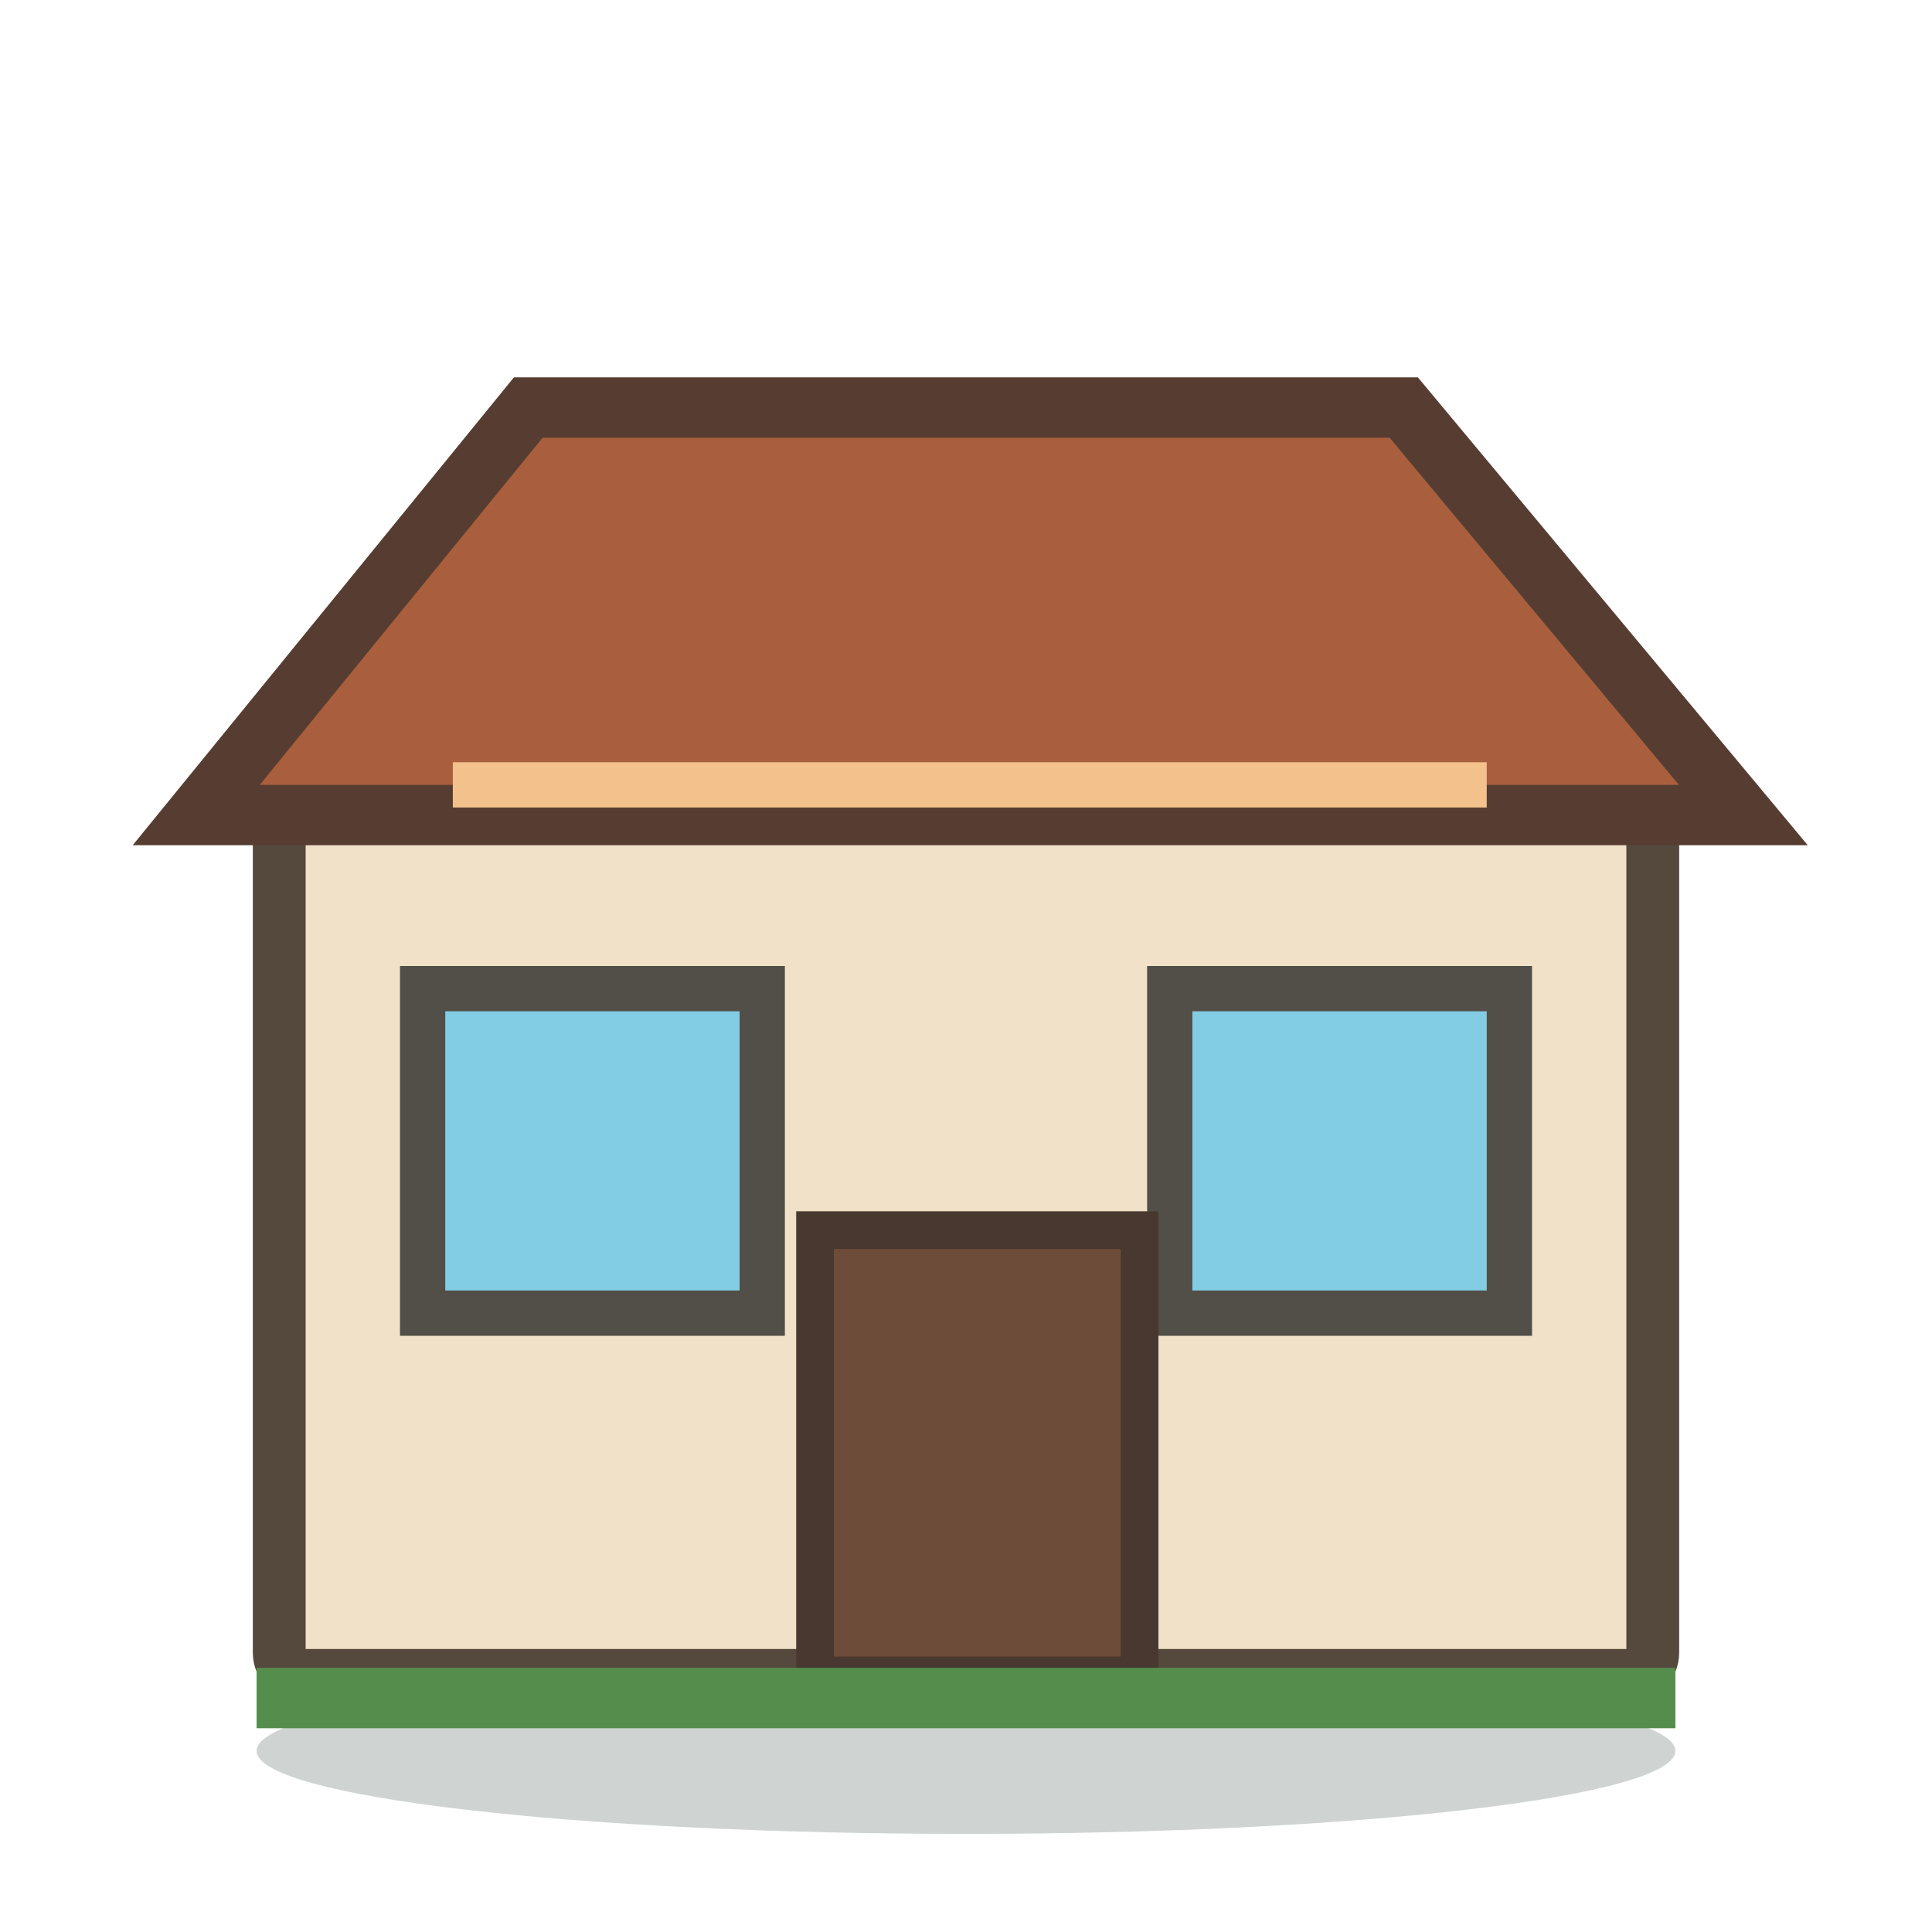
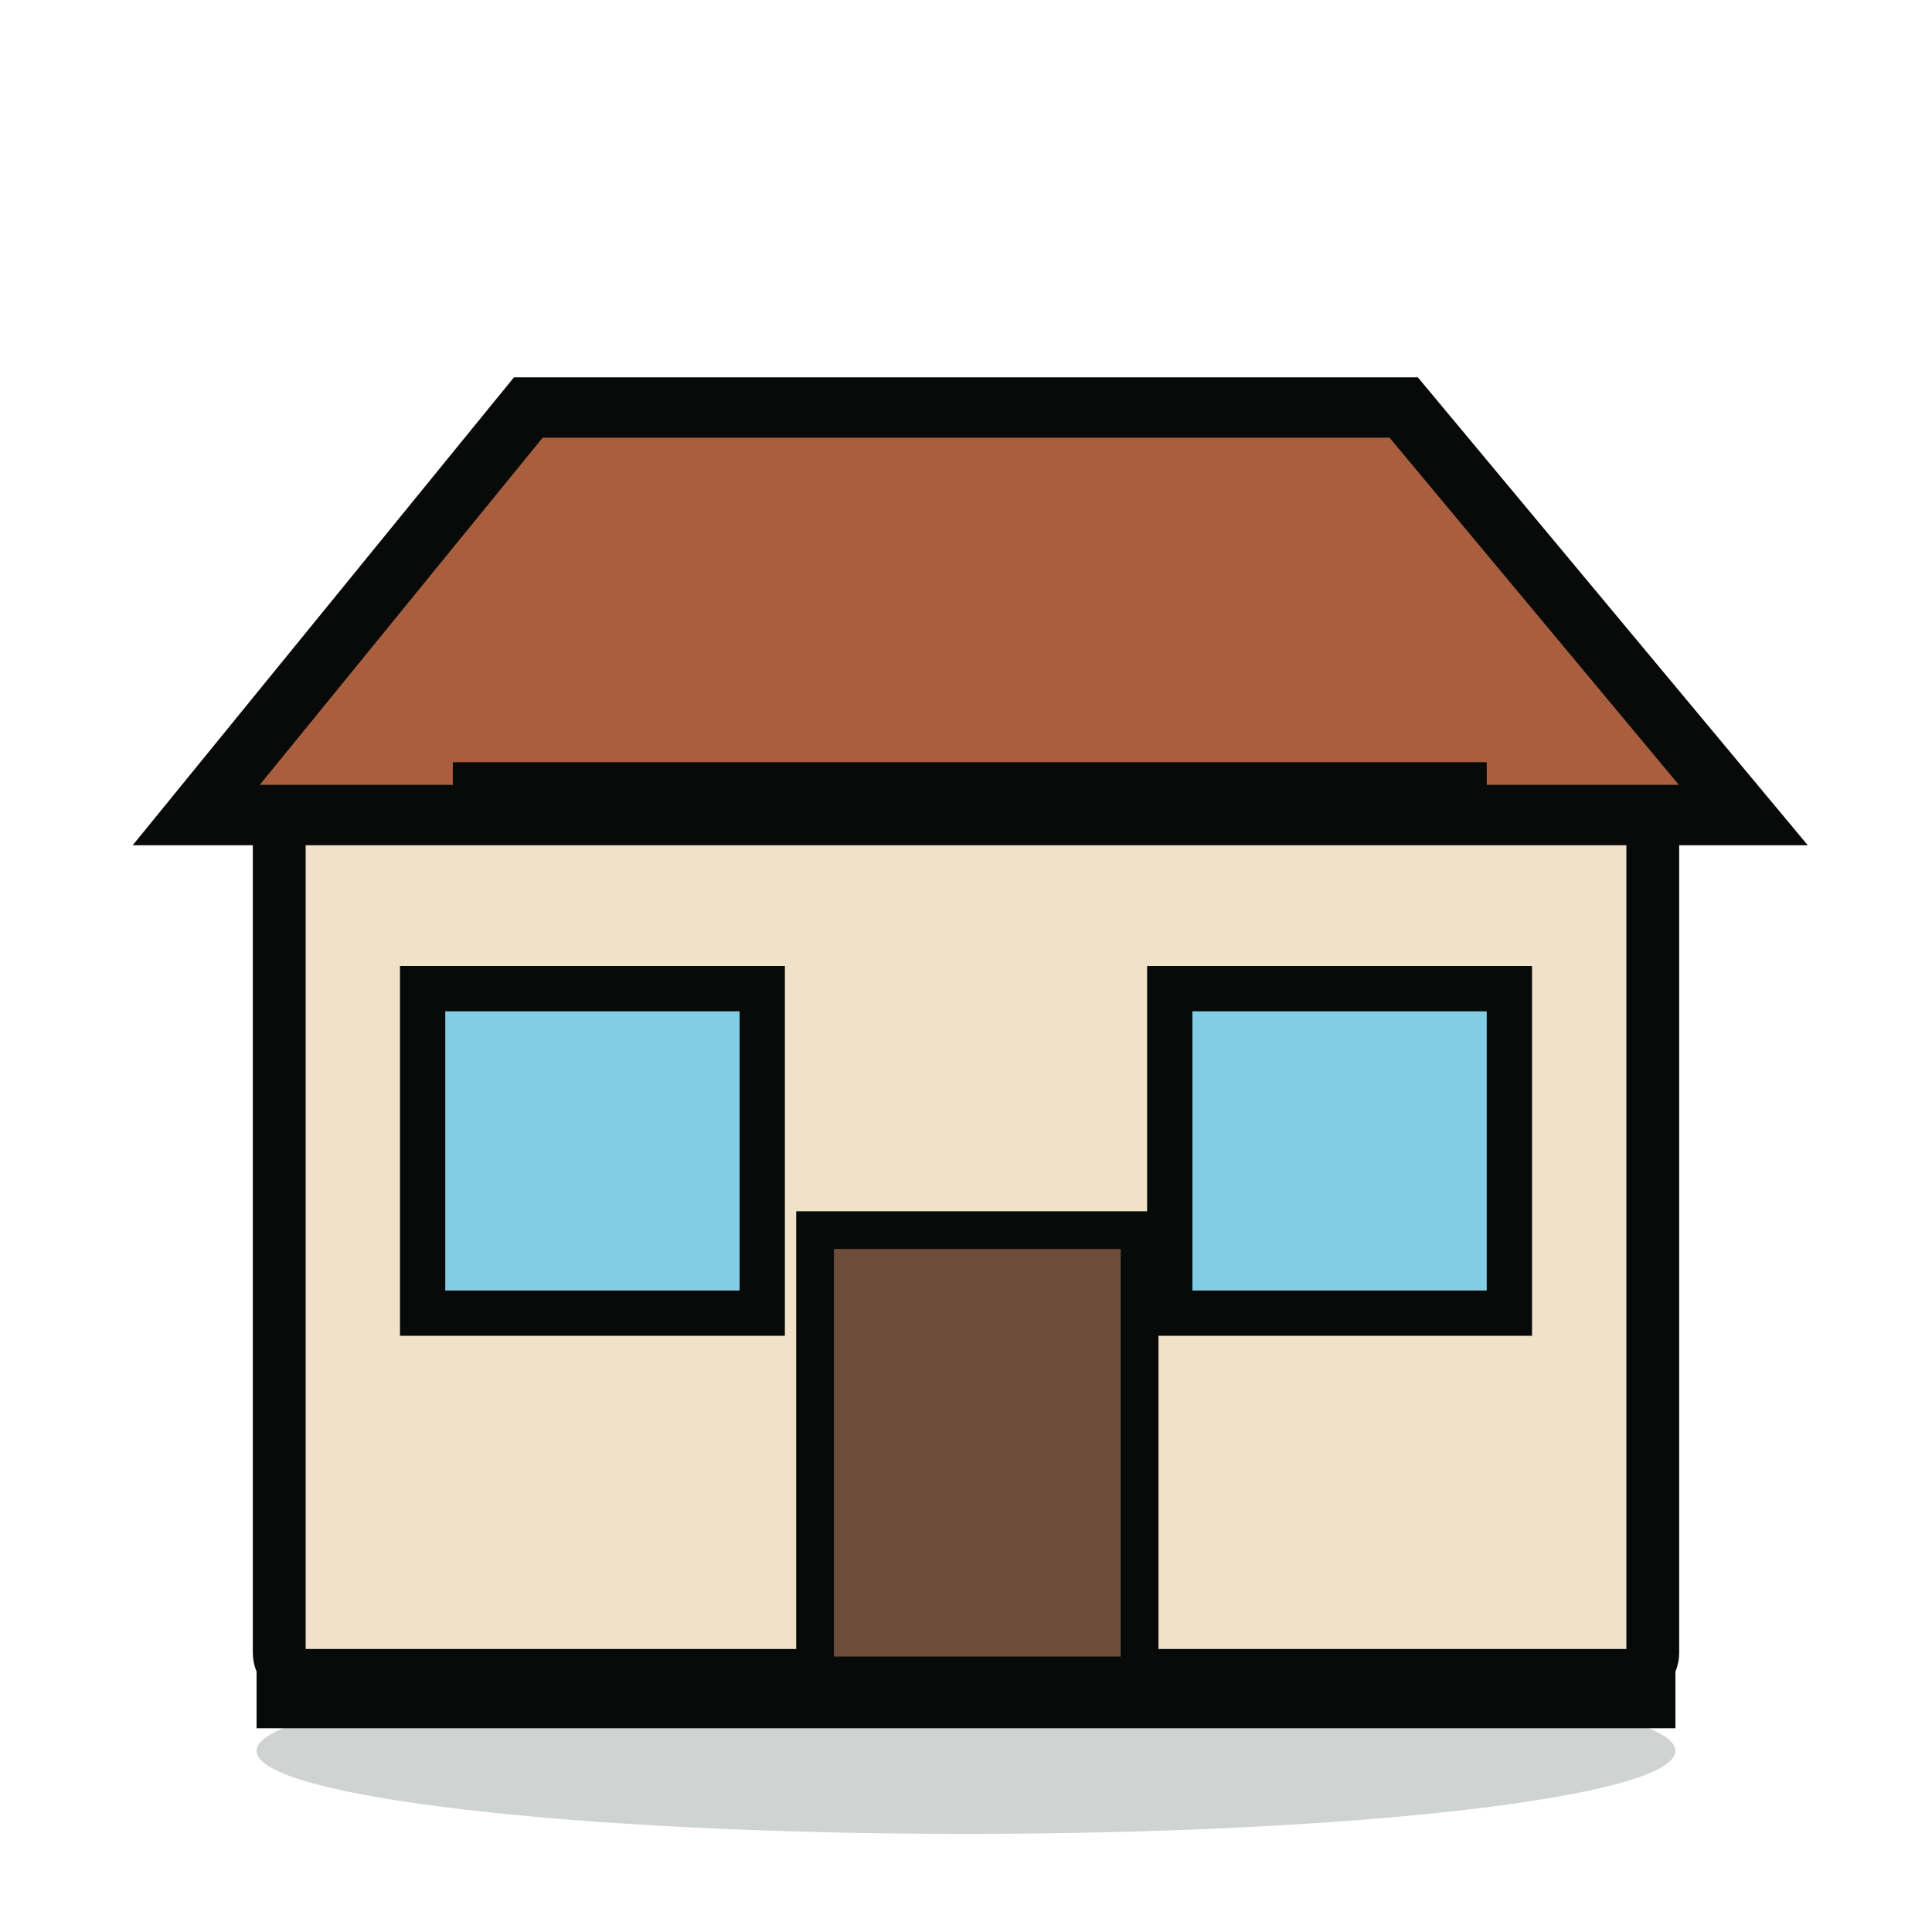
<svg xmlns="http://www.w3.org/2000/svg" width="256" height="256" viewBox="0 0 256 256">
  <ellipse cx="128" cy="232" rx="94" ry="11" fill="#253c31" opacity=".22" />
-   <rect x="37" y="103" width="182" height="119" rx="3" fill="#f0e1c8" stroke="#55483d" stroke-width="7" />
-   <path d="M26 108L70 54h116l45 54Z" fill="#a95f3d" stroke="#573d31" stroke-width="8" />
-   <path d="M60 104h137" stroke="#f3c18c" stroke-width="6" />
-   <rect x="56" y="131" width="45" height="43" fill="#83cde4" stroke="#514f48" stroke-width="6" />
-   <rect x="155" y="131" width="45" height="43" fill="#83cde4" stroke="#514f48" stroke-width="6" />
-   <rect x="108" y="163" width="43" height="59" fill="#6e4c3a" stroke="#49382f" stroke-width="5" />
-   <path d="M34 225h188" stroke="#548d4c" stroke-width="8" />
+   <rect x="37" y="103" width="182" height="119" rx="3" fill="#f0e1c8" stroke="#080a09" stroke-width="7" />
+   <path d="M26 108L70 54h116l45 54Z" fill="#a95f3d" stroke="#080a09" stroke-width="8" />
+   <path d="M60 104h137" stroke="#080a09" stroke-width="6" />
+   <rect x="56" y="131" width="45" height="43" fill="#83cde4" stroke="#080a09" stroke-width="6" />
+   <rect x="155" y="131" width="45" height="43" fill="#83cde4" stroke="#080a09" stroke-width="6" />
+   <rect x="108" y="163" width="43" height="59" fill="#6e4c3a" stroke="#080a09" stroke-width="5" />
+   <path d="M34 225h188" stroke="#080a09" stroke-width="8" />
</svg>
